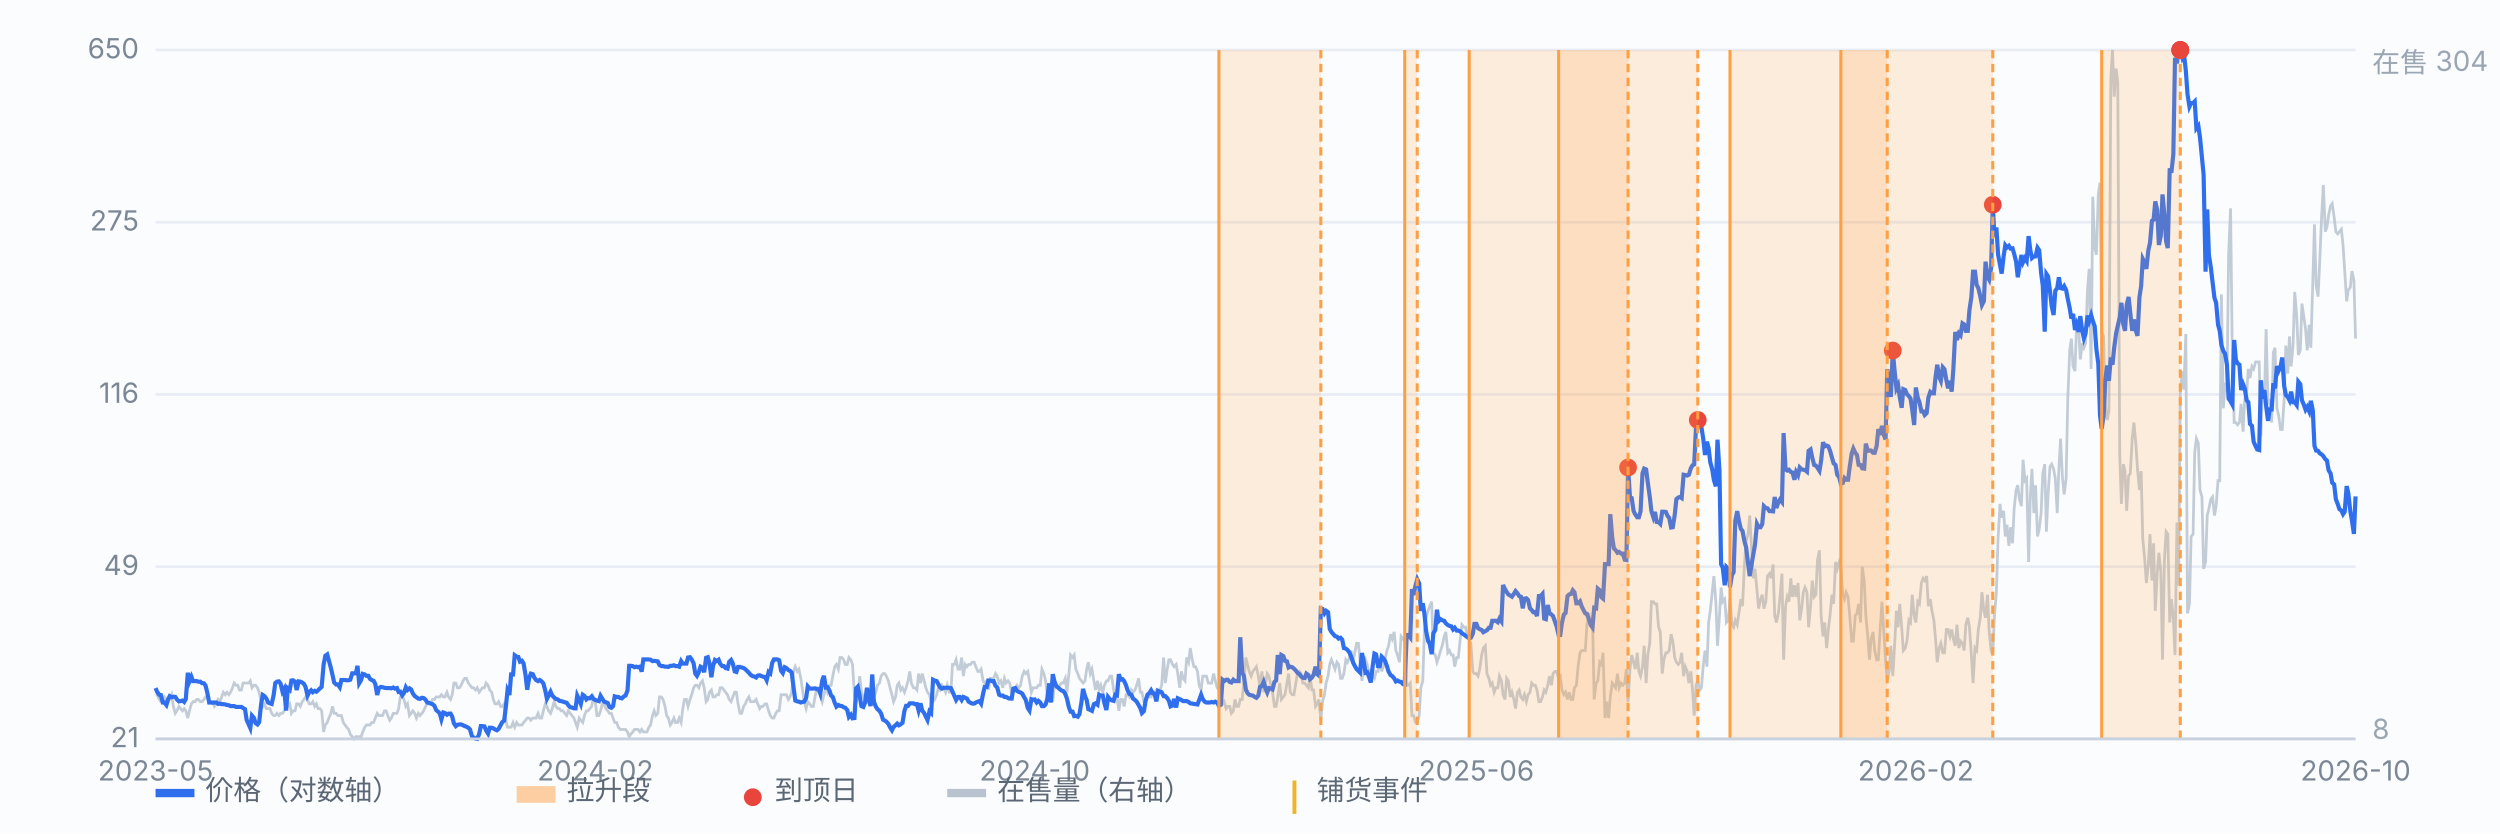
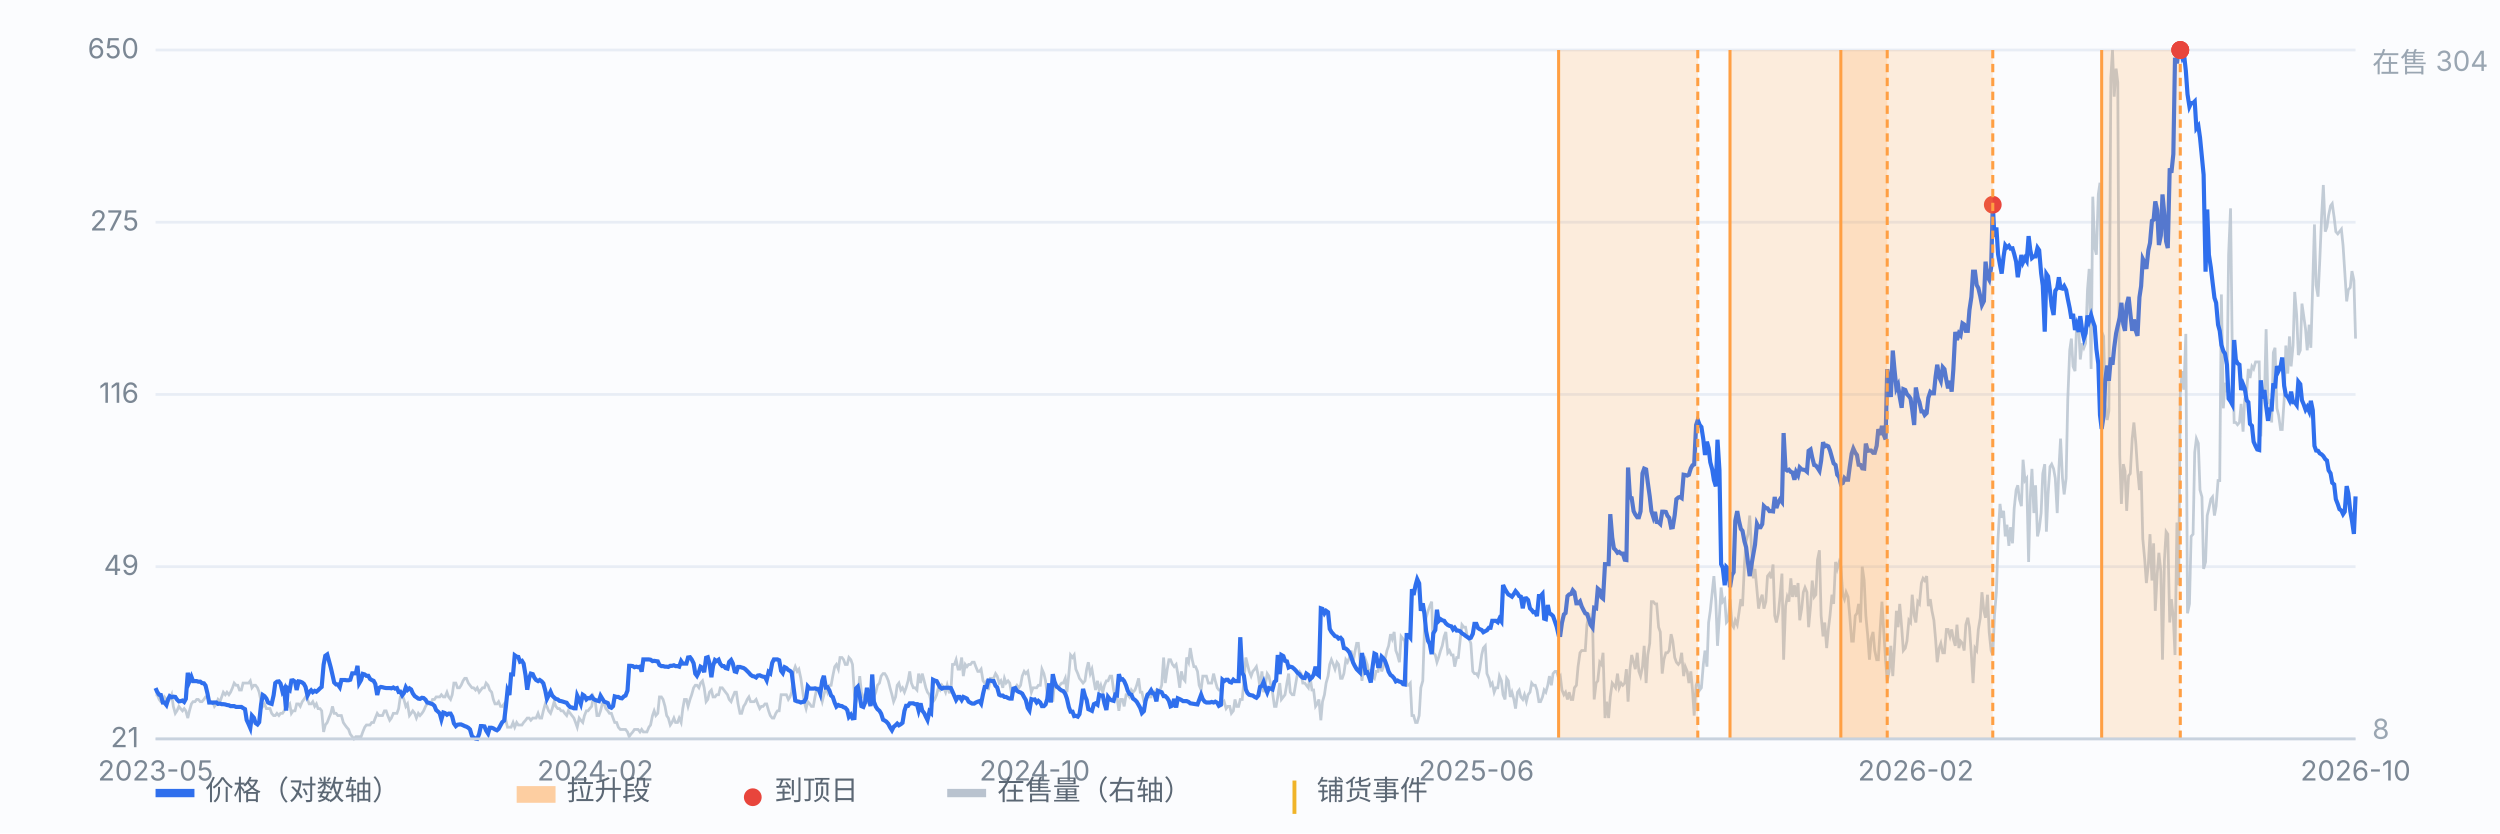
<svg xmlns="http://www.w3.org/2000/svg" viewBox="0 0 900 300" preserveAspectRatio="xMidYMid meet" style="width:100%;max-width:900px;height:auto;display:block" font-family="-apple-system,Segoe UI,Microsoft YaHei,sans-serif" font-size="10">
  <rect x="0" y="0" width="900" height="300" fill="#fbfcfe" />
  <line x1="56" y1="266.0" x2="848" y2="266.0" stroke="#e8edf5" stroke-width="1" />
  <text x="50" y="269.0" text-anchor="end" fill="#7b8794">21</text>
  <line x1="56" y1="204.0" x2="848" y2="204.0" stroke="#e8edf5" stroke-width="1" />
  <text x="50" y="207.0" text-anchor="end" fill="#7b8794">49</text>
  <line x1="56" y1="142.0" x2="848" y2="142.0" stroke="#e8edf5" stroke-width="1" />
  <text x="50" y="145.0" text-anchor="end" fill="#7b8794">116</text>
  <line x1="56" y1="80.0" x2="848" y2="80.0" stroke="#e8edf5" stroke-width="1" />
  <text x="50" y="83.0" text-anchor="end" fill="#7b8794">275</text>
  <line x1="56" y1="18.0" x2="848" y2="18.0" stroke="#e8edf5" stroke-width="1" />
  <text x="50" y="21.0" text-anchor="end" fill="#7b8794">650</text>
  <path d="M56.0 250.1 L56.6 250.1 L57.3 251.8 L57.9 252.6 L58.6 252.6 L59.2 250.9 L59.9 251.8 L60.5 252.6 L61.1 251.8 L61.8 250.1 L62.4 254.3 L63.1 256.8 L63.7 255.9 L64.4 254.3 L65.0 255.1 L65.7 255.9 L66.3 255.1 L66.9 255.9 L67.6 258.5 L68.2 255.9 L68.9 253.4 L69.5 252.6 L70.2 252.6 L70.8 251.8 L71.4 251.8 L72.1 252.6 L72.7 252.6 L73.4 251.8 L74.0 250.9 L74.7 250.9 L75.3 252.6 L75.9 252.6 L76.6 252.6 L77.2 254.3 L77.9 253.4 L78.5 251.8 L79.2 252.6 L79.8 250.9 L80.4 249.2 L81.1 250.1 L81.7 249.2 L82.4 250.1 L83.0 249.2 L83.7 247.6 L84.3 245.9 L85.0 246.7 L85.6 246.7 L86.2 248.4 L86.9 248.4 L87.5 245.9 L88.2 245.9 L88.8 245.9 L89.5 245.9 L90.1 245.1 L90.7 247.6 L91.4 246.7 L92.0 246.7 L92.7 247.6 L93.3 249.2 L94.0 252.6 L94.6 254.3 L95.2 253.4 L95.9 255.1 L96.5 255.1 L97.2 255.1 L97.8 256.8 L98.5 257.6 L99.1 257.6 L99.7 256.8 L100.4 257.6 L101.0 256.8 L101.7 256.8 L102.3 255.9 L103.0 254.3 L103.6 254.3 L104.3 253.4 L104.9 256.8 L105.5 255.9 L106.2 255.9 L106.8 253.4 L107.5 253.4 L108.1 254.3 L108.8 252.6 L109.4 251.8 L110.0 250.9 L110.7 251.8 L111.3 253.4 L112.0 253.4 L112.6 252.6 L113.3 254.3 L113.9 253.4 L114.5 255.1 L115.2 255.1 L115.8 255.9 L116.5 263.5 L117.1 261.0 L117.8 260.1 L118.4 258.5 L119.1 256.8 L119.7 254.3 L120.3 256.8 L121.0 256.8 L121.6 257.6 L122.3 257.6 L122.9 257.6 L123.6 260.1 L124.2 261.0 L124.8 261.8 L125.5 262.6 L126.1 264.3 L126.8 265.2 L127.4 266.0 L128.1 265.2 L128.7 265.2 L129.3 265.2 L130.0 265.2 L130.6 263.5 L131.3 261.8 L131.9 261.0 L132.6 261.0 L133.2 261.0 L133.8 260.1 L134.5 260.1 L135.1 258.5 L135.8 256.8 L136.4 257.6 L137.1 257.6 L137.7 257.6 L138.4 255.9 L139.0 255.9 L139.6 257.6 L140.3 259.3 L140.9 258.5 L141.6 256.8 L142.2 256.8 L142.9 256.8 L143.5 255.1 L144.1 250.9 L144.8 250.1 L145.4 251.8 L146.1 254.3 L146.7 253.4 L147.4 257.6 L148.0 256.8 L148.6 255.9 L149.3 256.8 L149.9 258.5 L150.6 256.8 L151.2 257.6 L151.9 256.8 L152.5 255.9 L153.2 254.3 L153.8 253.4 L154.4 253.4 L155.1 253.4 L155.7 251.8 L156.4 251.8 L157.0 250.9 L157.7 250.9 L158.3 250.9 L158.9 250.1 L159.6 250.9 L160.2 250.9 L160.9 249.2 L161.5 250.9 L162.2 251.8 L162.8 250.1 L163.4 245.9 L164.1 245.9 L164.7 247.6 L165.4 247.6 L166.0 246.7 L166.7 245.1 L167.3 244.2 L167.9 244.2 L168.6 245.9 L169.2 246.7 L169.9 247.6 L170.5 247.6 L171.2 248.4 L171.8 247.6 L172.5 249.2 L173.1 248.4 L173.7 247.6 L174.4 247.6 L175.0 245.9 L175.7 246.7 L176.3 248.4 L177.0 249.2 L177.6 251.8 L178.2 253.4 L178.9 253.4 L179.5 252.6 L180.2 254.3 L180.8 254.3 L181.5 253.4 L182.1 259.3 L182.7 261.8 L183.4 261.8 L184.0 261.8 L184.7 260.1 L185.3 261.8 L186.0 260.1 L186.6 261.0 L187.2 261.0 L187.9 261.0 L188.5 260.1 L189.2 259.3 L189.8 258.5 L190.5 258.5 L191.1 259.3 L191.8 258.5 L192.4 258.5 L193.0 258.5 L193.7 256.8 L194.3 258.5 L195.0 258.5 L195.6 255.9 L196.3 253.4 L196.9 254.3 L197.5 255.9 L198.2 256.8 L198.8 255.1 L199.5 252.6 L200.1 254.3 L200.8 255.1 L201.4 255.1 L202.0 255.9 L202.7 255.9 L203.3 256.8 L204.0 257.6 L204.6 255.9 L205.3 256.8 L205.9 257.6 L206.6 258.5 L207.2 260.1 L207.8 261.8 L208.5 258.5 L209.1 259.3 L209.8 260.1 L210.4 257.6 L211.1 255.9 L211.7 255.9 L212.3 255.1 L213.0 254.3 L213.6 250.9 L214.3 252.6 L214.9 257.6 L215.6 257.6 L216.2 255.9 L216.8 253.4 L217.5 253.4 L218.1 255.1 L218.8 255.9 L219.4 256.8 L220.1 256.8 L220.7 258.5 L221.3 260.1 L222.0 260.1 L222.6 261.8 L223.3 262.6 L223.9 262.6 L224.6 262.6 L225.2 262.6 L225.9 263.5 L226.5 265.2 L227.1 264.3 L227.8 263.5 L228.4 262.6 L229.1 262.6 L229.7 262.6 L230.4 263.5 L231.0 262.6 L231.6 263.5 L232.3 263.5 L232.9 263.5 L233.6 261.8 L234.2 261.0 L234.9 257.6 L235.5 255.9 L236.1 257.6 L236.8 256.8 L237.4 250.9 L238.1 250.9 L238.7 251.8 L239.4 254.3 L240.0 257.6 L240.6 258.5 L241.3 261.0 L241.9 260.1 L242.6 258.5 L243.2 260.1 L243.9 260.1 L244.5 258.5 L245.2 260.1 L245.8 255.1 L246.4 251.8 L247.1 251.8 L247.7 254.3 L248.4 251.8 L249.0 250.1 L249.7 247.6 L250.3 246.7 L250.9 246.7 L251.6 247.6 L252.2 245.9 L252.9 245.1 L253.5 247.6 L254.2 252.6 L254.8 251.8 L255.4 249.2 L256.1 248.4 L256.7 250.9 L257.4 250.9 L258.0 250.1 L258.7 250.1 L259.3 247.6 L260.0 247.6 L260.6 248.4 L261.2 249.2 L261.9 250.1 L262.5 251.8 L263.2 252.6 L263.8 250.9 L264.5 249.2 L265.1 249.2 L265.7 253.4 L266.4 256.8 L267.0 256.8 L267.7 254.3 L268.3 253.4 L269.0 251.8 L269.6 250.9 L270.2 252.6 L270.9 252.6 L271.5 252.6 L272.2 251.8 L272.8 253.4 L273.5 255.1 L274.1 254.3 L274.7 254.3 L275.4 253.4 L276.0 253.4 L276.7 255.9 L277.3 257.6 L278.0 258.5 L278.6 258.5 L279.3 256.8 L279.9 255.9 L280.5 255.9 L281.2 250.1 L281.8 250.1 L282.5 250.1 L283.1 250.1 L283.8 251.8 L284.4 250.9 L285.0 249.2 L285.7 241.7 L286.3 240.0 L287.0 241.7 L287.6 240.9 L288.3 244.2 L288.9 248.4 L289.5 252.6 L290.2 255.1 L290.8 252.6 L291.5 253.4 L292.1 254.3 L292.8 254.3 L293.4 250.9 L294.1 247.6 L294.7 247.6 L295.3 250.1 L296.0 252.6 L296.6 250.1 L297.3 247.6 L297.9 249.2 L298.6 246.7 L299.2 246.7 L299.8 243.4 L300.5 240.0 L301.1 239.2 L301.8 240.9 L302.4 236.7 L303.1 236.7 L303.7 237.5 L304.3 239.2 L305.0 239.2 L305.6 236.7 L306.3 237.5 L306.9 239.2 L307.6 250.1 L308.2 252.6 L308.8 250.9 L309.5 243.4 L310.1 249.2 L310.8 250.9 L311.4 251.8 L312.1 252.6 L312.7 250.9 L313.4 250.9 L314.0 252.6 L314.6 250.9 L315.3 249.2 L315.9 246.7 L316.6 245.9 L317.2 243.4 L317.9 242.5 L318.5 242.5 L319.1 243.4 L319.8 245.1 L320.4 247.6 L321.1 250.1 L321.7 252.6 L322.4 250.9 L323.0 246.7 L323.6 245.9 L324.3 248.4 L324.9 247.6 L325.6 249.2 L326.2 247.6 L326.9 245.1 L327.5 241.7 L328.1 245.9 L328.8 247.6 L329.4 247.6 L330.1 248.4 L330.7 242.5 L331.4 245.9 L332.0 242.5 L332.7 245.1 L333.3 247.6 L333.9 249.2 L334.6 250.1 L335.2 252.6 L335.9 252.6 L336.5 251.8 L337.2 250.1 L337.8 247.6 L338.4 248.4 L339.1 246.7 L339.7 247.6 L340.4 249.2 L341.0 246.7 L341.7 249.2 L342.3 249.2 L342.9 239.2 L343.6 239.2 L344.2 237.5 L344.9 240.9 L345.5 240.9 L346.2 236.7 L346.8 243.4 L347.5 239.2 L348.1 240.0 L348.7 239.2 L349.4 239.2 L350.0 238.4 L350.7 238.4 L351.3 240.0 L352.0 241.7 L352.6 241.7 L353.2 240.9 L353.9 245.1 L354.5 245.9 L355.2 245.1 L355.8 248.4 L356.5 244.2 L357.1 244.2 L357.7 244.2 L358.4 242.5 L359.0 243.4 L359.7 245.9 L360.3 245.1 L361.0 247.6 L361.6 244.2 L362.2 245.9 L362.9 245.1 L363.5 245.9 L364.2 250.1 L364.8 249.2 L365.5 247.6 L366.1 246.7 L366.8 247.6 L367.4 246.7 L368.0 243.4 L368.7 241.7 L369.3 242.5 L370.0 241.7 L370.6 245.1 L371.3 249.2 L371.9 247.6 L372.5 247.6 L373.2 247.6 L373.8 246.7 L374.5 246.7 L375.1 240.9 L375.8 242.5 L376.4 245.1 L377.0 250.1 L377.7 250.1 L378.3 250.1 L379.0 252.6 L379.6 245.9 L380.3 247.6 L380.9 247.6 L381.5 246.7 L382.2 245.9 L382.8 245.9 L383.5 244.2 L384.1 249.2 L384.8 242.5 L385.4 235.8 L386.1 236.7 L386.7 235.8 L387.3 240.9 L388.0 242.5 L388.6 244.2 L389.3 245.1 L389.9 245.9 L390.6 245.1 L391.2 240.9 L391.8 238.4 L392.5 242.5 L393.1 240.9 L393.8 245.1 L394.4 248.4 L395.1 245.1 L395.7 248.4 L396.3 246.7 L397.0 249.2 L397.6 246.7 L398.3 245.1 L398.9 245.1 L399.6 243.4 L400.2 243.4 L400.9 248.4 L401.5 250.9 L402.1 250.9 L402.8 255.9 L403.4 251.8 L404.1 251.8 L404.7 254.3 L405.4 250.1 L406.0 250.1 L406.6 250.9 L407.3 248.4 L407.9 249.2 L408.6 248.4 L409.2 246.7 L409.9 244.2 L410.5 249.2 L411.1 249.2 L411.8 252.6 L412.4 252.6 L413.1 250.1 L413.7 250.9 L414.4 250.9 L415.0 249.2 L415.6 249.2 L416.3 248.4 L416.9 250.1 L417.6 248.4 L418.2 246.7 L418.9 236.7 L419.5 245.9 L420.2 240.9 L420.8 237.5 L421.4 237.5 L422.1 239.2 L422.7 240.0 L423.4 239.2 L424.0 242.5 L424.7 247.6 L425.3 241.7 L425.9 244.2 L426.6 245.1 L427.2 236.7 L427.9 238.4 L428.5 233.3 L429.2 237.5 L429.8 240.0 L430.4 240.0 L431.1 241.7 L431.7 246.7 L432.4 248.4 L433.0 243.4 L433.7 243.4 L434.3 243.4 L435.0 245.9 L435.6 245.9 L436.2 245.9 L436.9 242.5 L437.5 245.1 L438.2 247.6 L438.8 248.4 L439.5 248.4 L440.1 253.4 L440.7 252.6 L441.4 255.1 L442.0 254.3 L442.7 254.3 L443.3 256.8 L444.0 255.9 L444.6 251.8 L445.2 254.3 L445.9 254.3 L446.5 251.8 L447.2 251.8 L447.8 245.1 L448.5 236.7 L449.1 239.2 L449.7 241.7 L450.4 243.4 L451.0 241.7 L451.7 240.9 L452.3 240.0 L453.0 243.4 L453.6 247.6 L454.3 241.7 L454.9 249.2 L455.5 246.7 L456.2 242.5 L456.8 243.4 L457.5 246.7 L458.1 249.2 L458.8 254.3 L459.4 254.3 L460.0 250.9 L460.7 245.9 L461.3 251.8 L462.0 250.9 L462.6 250.1 L463.3 245.9 L463.9 242.5 L464.5 249.2 L465.2 250.1 L465.8 250.1 L466.5 245.9 L467.1 242.5 L467.8 241.7 L468.4 242.5 L469.0 245.9 L469.7 245.9 L470.3 246.7 L471.0 247.6 L471.6 243.4 L472.3 248.4 L472.9 248.4 L473.6 254.3 L474.2 253.4 L474.8 251.8 L475.5 259.3 L476.1 252.6 L476.8 250.1 L477.4 245.9 L478.1 243.4 L478.7 239.2 L479.3 237.5 L480.0 239.2 L480.6 240.9 L481.3 238.4 L481.9 239.2 L482.6 244.2 L483.2 244.2 L483.8 242.5 L484.5 237.5 L485.1 238.4 L485.8 236.7 L486.4 234.2 L487.1 238.4 L487.7 235.0 L488.4 231.6 L489.0 231.6 L489.6 237.5 L490.3 245.1 L490.9 240.0 L491.6 237.5 L492.2 239.2 L492.9 243.4 L493.5 240.9 L494.1 243.4 L494.8 244.2 L495.4 241.7 L496.1 241.7 L496.7 237.5 L497.4 241.7 L498.0 240.0 L498.6 237.5 L499.3 234.2 L499.9 232.5 L500.6 228.3 L501.2 230.0 L501.9 227.5 L502.5 234.2 L503.1 235.8 L503.8 238.4 L504.4 229.1 L505.1 230.0 L505.7 230.8 L506.4 246.7 L507.0 246.7 L507.7 245.9 L508.3 257.6 L508.9 257.6 L509.6 260.1 L510.2 260.1 L510.9 257.6 L511.5 247.6 L512.2 245.1 L512.8 226.6 L513.4 222.4 L514.1 219.9 L514.7 218.2 L515.4 216.6 L516.0 235.0 L516.7 235.8 L517.3 238.4 L517.9 236.7 L518.6 234.2 L519.2 232.5 L519.9 229.1 L520.5 227.5 L521.2 235.0 L521.8 234.2 L522.5 235.8 L523.1 235.8 L523.7 240.0 L524.4 236.7 L525.0 236.7 L525.7 230.0 L526.3 224.9 L527.0 225.8 L527.6 225.8 L528.2 229.1 L528.9 230.0 L529.5 231.6 L530.2 241.7 L530.8 242.5 L531.5 242.5 L532.1 243.4 L532.7 240.9 L533.4 235.8 L534.0 233.3 L534.7 232.5 L535.3 242.5 L536.0 244.2 L536.6 246.7 L537.2 245.9 L537.9 249.2 L538.5 247.6 L539.2 247.6 L539.8 243.4 L540.5 245.1 L541.1 250.1 L541.8 251.8 L542.4 244.2 L543.0 245.1 L543.7 250.9 L544.3 249.2 L545.0 251.8 L545.6 255.1 L546.3 249.2 L546.9 248.4 L547.5 250.9 L548.2 251.8 L548.8 250.1 L549.5 252.6 L550.1 250.1 L550.8 249.2 L551.4 245.9 L552.0 246.7 L552.7 246.7 L553.3 248.4 L554.0 252.6 L554.6 252.6 L555.3 250.9 L555.9 248.4 L556.5 249.2 L557.2 246.7 L557.8 243.4 L558.5 246.7 L559.1 242.5 L559.8 241.7 L560.4 241.7 L561.1 244.2 L561.7 243.4 L562.3 248.4 L563.0 250.1 L563.6 249.2 L564.3 251.8 L564.9 249.2 L565.6 251.8 L566.2 251.8 L566.8 247.6 L567.5 246.7 L568.1 240.0 L568.8 235.0 L569.4 234.2 L570.1 234.2 L570.7 234.2 L571.3 224.9 L572.0 220.8 L572.6 224.9 L573.3 222.4 L573.9 251.8 L574.6 245.9 L575.2 245.1 L575.9 238.4 L576.5 239.2 L577.1 235.0 L577.8 258.5 L578.4 252.6 L579.1 258.5 L579.7 250.9 L580.4 245.9 L581.0 246.7 L581.6 247.6 L582.3 242.5 L582.9 247.6 L583.6 245.9 L584.2 246.7 L584.9 245.9 L585.5 240.9 L586.1 252.6 L586.8 240.9 L587.4 235.8 L588.1 238.4 L588.7 240.9 L589.4 235.0 L590.0 241.7 L590.6 243.4 L591.3 240.0 L591.9 232.5 L592.6 245.9 L593.2 235.8 L593.9 231.6 L594.5 216.6 L595.2 216.6 L595.8 217.4 L596.4 217.4 L597.1 225.8 L597.7 227.5 L598.4 242.5 L599.0 237.5 L599.7 235.0 L600.3 235.0 L600.9 234.2 L601.6 228.3 L602.2 230.8 L602.9 236.7 L603.5 238.4 L604.2 239.2 L604.8 238.4 L605.4 235.0 L606.1 243.4 L606.7 240.0 L607.4 241.7 L608.0 245.9 L608.7 241.7 L609.3 248.4 L609.9 257.6 L610.6 246.7 L611.2 245.1 L611.9 248.4 L612.5 247.6 L613.2 239.2 L613.8 234.2 L614.5 240.0 L615.1 224.1 L615.7 219.9 L616.4 213.2 L617.0 207.4 L617.7 216.6 L618.3 232.5 L619.0 221.6 L619.6 211.5 L620.2 216.6 L620.9 215.7 L621.5 224.1 L622.2 223.3 L622.8 215.7 L623.5 224.9 L624.1 225.8 L624.7 223.3 L625.4 224.9 L626.0 220.8 L626.7 215.7 L627.3 218.2 L628.0 203.2 L628.6 194.8 L629.3 192.3 L629.9 185.6 L630.5 196.5 L631.2 208.2 L631.8 204.8 L632.5 212.4 L633.1 219.1 L633.8 215.7 L634.4 214.1 L635.0 219.1 L635.7 216.6 L636.3 207.4 L637.0 206.5 L637.6 208.2 L638.3 203.2 L638.9 221.6 L639.5 224.1 L640.2 220.8 L640.8 214.9 L641.5 206.5 L642.1 237.5 L642.8 218.2 L643.4 214.9 L644.0 216.6 L644.7 208.2 L645.3 214.9 L646.0 210.7 L646.6 214.9 L647.3 209.9 L647.9 223.3 L648.6 219.1 L649.2 213.2 L649.8 211.5 L650.5 213.2 L651.1 225.8 L651.8 218.2 L652.4 209.0 L653.1 214.9 L653.7 214.1 L654.3 201.5 L655.0 198.1 L655.6 221.6 L656.3 229.1 L656.9 224.1 L657.6 233.3 L658.2 226.6 L658.8 221.6 L659.5 214.1 L660.1 217.4 L660.8 202.3 L661.4 204.8 L662.1 202.3 L662.7 204.0 L663.4 214.1 L664.0 215.7 L664.6 213.2 L665.3 214.9 L665.9 221.6 L666.6 230.8 L667.2 230.8 L667.9 221.6 L668.5 220.8 L669.1 217.4 L669.8 224.1 L670.4 204.0 L671.1 209.0 L671.7 221.6 L672.4 229.1 L673.0 237.5 L673.6 230.0 L674.3 227.5 L674.9 234.2 L675.6 237.5 L676.2 237.5 L676.9 225.8 L677.5 216.6 L678.1 226.6 L678.8 237.5 L679.4 245.1 L680.1 241.7 L680.7 232.5 L681.4 243.4 L682.0 233.3 L682.7 219.9 L683.3 225.8 L683.9 217.4 L684.6 225.8 L685.2 234.2 L685.9 233.3 L686.5 230.8 L687.2 223.3 L687.8 224.1 L688.4 214.1 L689.1 221.6 L689.7 224.1 L690.4 216.6 L691.0 217.4 L691.7 209.9 L692.3 208.2 L692.9 209.0 L693.6 207.4 L694.2 218.2 L694.9 215.7 L695.5 219.9 L696.2 223.3 L696.8 230.0 L697.4 238.4 L698.1 233.3 L698.7 231.6 L699.4 235.0 L700.0 235.0 L700.7 226.6 L701.3 226.6 L702.0 229.1 L702.6 226.6 L703.2 230.0 L703.9 232.5 L704.5 224.9 L705.2 233.3 L705.8 230.8 L706.5 231.6 L707.1 234.2 L707.7 224.9 L708.4 222.4 L709.0 225.8 L709.7 235.8 L710.3 245.9 L711.0 233.3 L711.6 234.2 L712.2 226.6 L712.9 222.4 L713.5 213.2 L714.2 219.9 L714.8 222.4 L715.5 214.1 L716.1 227.5 L716.8 234.2 L717.4 235.8 L718.0 221.6 L718.7 213.2 L719.3 193.9 L720.0 181.4 L720.6 186.4 L721.3 183.9 L721.9 193.1 L722.5 188.9 L723.2 196.5 L723.8 189.8 L724.5 195.6 L725.1 183.1 L725.8 176.4 L726.4 174.7 L727.0 179.7 L727.7 182.2 L728.3 165.5 L729.0 173.0 L729.6 172.2 L730.3 202.3 L730.9 178.9 L731.5 168.8 L732.2 184.7 L732.8 174.7 L733.5 193.1 L734.1 190.6 L734.8 184.7 L735.4 170.5 L736.1 167.1 L736.7 191.4 L737.3 178.0 L738.0 168.0 L738.6 167.1 L739.3 168.8 L739.9 172.2 L740.6 184.7 L741.2 168.8 L741.8 157.9 L742.5 172.2 L743.1 178.0 L743.8 172.2 L744.4 143.7 L745.1 126.1 L745.7 121.9 L746.3 131.9 L747.0 133.6 L747.6 116.0 L748.3 117.7 L748.9 129.4 L749.6 123.6 L750.2 125.2 L750.8 123.6 L751.5 104.3 L752.1 96.8 L752.8 132.8 L753.4 70.8 L754.1 89.2 L754.7 91.7 L755.4 69.9 L756.0 65.8 L756.6 119.4 L757.3 121.1 L757.9 145.4 L758.6 151.2 L759.2 147.9 L759.9 28.1 L760.5 18.0 L761.1 34.8 L761.8 24.7 L762.4 29.7 L763.1 163.8 L763.7 181.4 L764.4 167.1 L765.0 169.6 L765.6 183.9 L766.3 171.3 L766.9 170.5 L767.6 157.9 L768.2 152.1 L768.9 159.6 L769.5 168.8 L770.2 176.4 L770.8 169.6 L771.4 193.9 L772.1 201.5 L772.7 209.9 L773.4 203.2 L774.0 192.3 L774.7 209.0 L775.3 195.6 L775.9 219.9 L776.6 206.5 L777.2 199.0 L777.9 205.7 L778.5 237.5 L779.2 201.5 L779.8 191.4 L780.4 192.3 L781.1 224.1 L781.7 215.7 L782.4 222.4 L783.0 235.8 L783.7 188.1 L784.3 210.7 L784.9 142.0 L785.6 133.6 L786.2 140.3 L786.9 120.2 L787.5 220.8 L788.2 217.4 L788.8 193.1 L789.5 192.3 L790.1 162.9 L790.7 157.9 L791.4 159.6 L792.0 176.4 L792.7 178.9 L793.3 204.8 L794.0 202.3 L794.6 185.6 L795.2 183.1 L795.9 179.7 L796.5 178.9 L797.2 185.6 L797.8 182.2 L798.5 173.0 L799.1 173.0 L799.7 106.0 L800.4 147.0 L801.0 137.8 L801.7 141.2 L802.3 91.7 L803.0 75.0 L803.6 125.2 L804.3 152.1 L804.9 152.1 L805.5 152.9 L806.2 152.1 L806.8 145.4 L807.5 155.4 L808.1 143.7 L808.8 141.2 L809.4 132.8 L810.0 136.1 L810.7 131.9 L811.3 132.8 L812.0 130.3 L812.6 130.3 L813.3 130.3 L813.9 157.1 L814.5 139.5 L815.2 143.7 L815.8 118.5 L816.5 145.4 L817.1 143.7 L817.8 152.1 L818.4 126.9 L819.0 125.2 L819.7 147.0 L820.3 149.5 L821.0 154.6 L821.6 154.6 L822.3 143.7 L822.9 124.4 L823.6 134.5 L824.2 121.1 L824.8 131.9 L825.5 124.4 L826.1 105.1 L826.8 113.5 L827.4 127.8 L828.1 126.1 L828.7 109.3 L829.3 113.5 L830.0 118.5 L830.6 126.1 L831.3 116.9 L831.9 125.2 L832.6 101.8 L833.2 80.8 L833.8 102.6 L834.5 106.8 L835.1 94.2 L835.8 77.5 L836.4 66.6 L837.1 83.4 L837.7 81.7 L838.3 77.5 L839.0 74.1 L839.6 73.3 L840.3 78.3 L840.9 83.4 L841.6 84.2 L842.2 83.4 L842.9 82.5 L843.5 88.4 L844.1 97.6 L844.8 108.5 L845.4 104.3 L846.1 103.5 L846.7 97.6 L847.4 100.9 L848.0 121.9" fill="none" stroke="#b9c3cf" stroke-width="1" opacity="0.85" />
  <text x="854" y="26" fill="#9aa6b2">在售 304</text>
  <text x="854" y="266" fill="#9aa6b2">8</text>
  <path d="M56.0 247.7 L56.6 249.1 L57.3 250.1 L57.9 250.2 L58.6 252.9 L59.2 252.9 L59.9 253.8 L60.5 251.8 L61.1 250.6 L61.8 251.0 L62.4 250.8 L63.1 250.9 L63.7 251.8 L64.4 252.5 L65.0 252.4 L65.7 252.2 L66.3 252.7 L66.9 251.6 L67.6 242.2 L68.2 245.3 L68.9 243.6 L69.5 245.2 L70.2 245.2 L70.8 245.2 L71.4 245.4 L72.1 245.4 L72.7 245.9 L73.4 246.0 L74.0 246.8 L74.7 249.7 L75.3 252.9 L75.9 252.9 L76.6 253.0 L77.2 252.9 L77.9 252.9 L78.5 253.4 L79.2 253.3 L79.8 253.5 L80.4 253.5 L81.1 253.6 L81.7 253.8 L82.4 253.9 L83.0 254.2 L83.7 254.2 L84.3 254.2 L85.0 254.5 L85.6 254.5 L86.2 254.5 L86.9 254.5 L87.5 254.9 L88.2 255.3 L88.8 259.2 L89.5 260.7 L90.1 262.1 L90.7 257.6 L91.4 258.4 L92.0 260.3 L92.7 260.8 L93.3 260.0 L94.0 253.5 L94.6 250.2 L95.2 250.6 L95.9 251.5 L96.5 252.9 L97.2 253.2 L97.8 253.4 L98.5 250.3 L99.1 245.9 L99.7 245.4 L100.4 245.3 L101.0 246.1 L101.7 249.0 L102.3 248.0 L103.0 255.8 L103.6 247.8 L104.3 248.4 L104.9 245.0 L105.5 244.9 L106.2 245.4 L106.8 248.4 L107.5 245.3 L108.1 245.4 L108.8 245.7 L109.4 246.2 L110.0 247.3 L110.7 250.4 L111.3 249.2 L112.0 248.5 L112.6 249.2 L113.3 248.7 L113.9 249.0 L114.5 248.5 L115.2 247.8 L115.8 247.3 L116.5 239.3 L117.1 236.1 L117.8 235.6 L118.4 237.8 L119.1 240.4 L119.7 243.0 L120.3 245.7 L121.0 246.4 L121.6 246.4 L122.3 247.4 L122.9 244.8 L123.6 244.8 L124.2 244.8 L124.8 244.9 L125.5 244.9 L126.1 244.7 L126.8 242.4 L127.4 242.4 L128.1 242.4 L128.7 239.7 L129.3 246.0 L130.0 244.8 L130.6 242.6 L131.3 242.8 L131.9 243.3 L132.6 243.3 L133.2 244.4 L133.8 244.8 L134.5 245.1 L135.1 246.2 L135.8 250.2 L136.4 247.7 L137.1 247.3 L137.7 247.4 L138.4 247.6 L139.0 247.7 L139.6 247.7 L140.3 247.7 L140.9 247.8 L141.6 247.5 L142.2 247.9 L142.9 247.7 L143.5 249.1 L144.1 249.0 L144.8 250.3 L145.4 249.5 L146.1 247.4 L146.7 248.4 L147.4 247.8 L148.0 248.2 L148.6 249.6 L149.3 250.6 L149.9 251.0 L150.6 251.5 L151.2 251.6 L151.9 251.2 L152.5 251.3 L153.2 251.9 L153.8 252.9 L154.4 253.0 L155.1 253.3 L155.7 253.5 L156.4 254.1 L157.0 255.6 L157.7 256.2 L158.3 256.8 L158.9 259.0 L159.6 256.5 L160.2 256.7 L160.9 257.3 L161.5 256.9 L162.2 256.9 L162.8 258.0 L163.4 260.4 L164.1 261.4 L164.7 260.9 L165.4 260.8 L166.0 260.8 L166.7 261.1 L167.3 261.4 L167.9 261.6 L168.6 262.0 L169.2 262.6 L169.9 265.0 L170.5 265.5 L171.2 265.9 L171.8 266.0 L172.5 264.2 L173.1 261.4 L173.7 261.4 L174.4 261.5 L175.0 263.0 L175.7 264.1 L176.3 262.0 L177.0 262.0 L177.6 262.2 L178.2 262.6 L178.9 262.9 L179.5 262.4 L180.2 261.1 L180.8 260.0 L181.5 259.4 L182.1 254.5 L182.7 248.6 L183.4 250.2 L184.0 242.8 L184.7 242.8 L185.3 235.9 L186.0 236.4 L186.6 236.5 L187.2 238.2 L187.9 237.9 L188.5 238.9 L189.2 243.1 L189.8 248.3 L190.5 244.1 L191.1 242.5 L191.8 242.7 L192.4 244.0 L193.0 244.8 L193.7 245.2 L194.3 244.8 L195.0 245.3 L195.6 246.0 L196.3 248.6 L196.9 251.6 L197.5 250.4 L198.2 249.0 L198.8 250.4 L199.5 251.1 L200.1 251.6 L200.8 251.8 L201.4 252.3 L202.0 252.4 L202.7 252.6 L203.3 252.8 L204.0 253.0 L204.6 253.9 L205.3 254.6 L205.9 254.7 L206.6 255.0 L207.2 255.0 L207.8 250.4 L208.5 251.9 L209.1 253.4 L209.8 250.1 L210.4 250.5 L211.1 251.8 L211.7 251.3 L212.3 251.4 L213.0 250.7 L213.6 251.6 L214.3 252.0 L214.9 252.2 L215.6 252.4 L216.2 250.5 L216.8 251.5 L217.5 252.6 L218.1 252.8 L218.8 253.1 L219.4 254.5 L220.1 254.8 L220.7 254.2 L221.3 250.7 L222.0 250.9 L222.6 250.9 L223.3 251.3 L223.9 251.4 L224.6 250.7 L225.2 250.4 L225.9 248.6 L226.5 239.7 L227.1 239.7 L227.8 239.8 L228.4 240.2 L229.1 240.0 L229.7 240.2 L230.4 240.0 L231.0 241.8 L231.6 237.4 L232.3 237.4 L232.9 237.4 L233.6 237.4 L234.2 237.5 L234.9 238.0 L235.5 237.9 L236.1 238.0 L236.8 238.1 L237.4 239.4 L238.1 239.8 L238.7 239.8 L239.4 240.0 L240.0 240.0 L240.6 240.1 L241.3 239.7 L241.9 239.7 L242.6 239.5 L243.2 239.8 L243.9 239.8 L244.5 240.0 L245.2 238.0 L245.8 238.9 L246.4 238.9 L247.1 238.9 L247.7 236.7 L248.4 236.6 L249.0 237.4 L249.7 238.8 L250.3 242.5 L250.9 243.3 L251.6 241.9 L252.2 240.0 L252.9 240.4 L253.5 242.0 L254.2 236.8 L254.8 236.6 L255.4 238.8 L256.1 243.8 L256.7 239.7 L257.4 237.6 L258.0 238.0 L258.7 237.5 L259.3 239.0 L260.0 239.8 L260.6 239.8 L261.2 240.5 L261.9 240.7 L262.5 238.3 L263.2 237.6 L263.8 238.8 L264.5 241.7 L265.1 241.9 L265.7 240.1 L266.4 240.1 L267.0 240.3 L267.7 240.5 L268.3 240.9 L269.0 241.6 L269.6 242.2 L270.2 242.9 L270.9 243.4 L271.5 243.5 L272.2 243.9 L272.8 243.2 L273.5 243.1 L274.1 243.4 L274.7 243.6 L275.4 243.7 L276.0 244.9 L276.7 241.9 L277.3 242.4 L278.0 238.6 L278.6 237.4 L279.3 237.4 L279.9 237.4 L280.5 237.7 L281.2 241.5 L281.8 242.3 L282.5 240.2 L283.1 240.5 L283.8 241.2 L284.4 241.5 L285.0 242.1 L285.7 247.6 L286.3 252.2 L287.0 252.5 L287.6 252.6 L288.3 252.9 L288.9 252.7 L289.5 252.6 L290.2 251.3 L290.8 247.1 L291.5 247.9 L292.1 247.9 L292.8 247.9 L293.4 247.8 L294.1 248.1 L294.7 248.1 L295.3 249.7 L296.0 245.0 L296.6 243.3 L297.3 247.5 L297.9 247.4 L298.6 248.6 L299.2 250.4 L299.8 250.9 L300.5 253.0 L301.1 254.4 L301.8 253.8 L302.4 254.1 L303.1 254.2 L303.7 254.6 L304.3 254.8 L305.0 255.6 L305.6 258.1 L306.3 257.3 L306.9 258.6 L307.6 258.5 L308.2 247.8 L308.8 247.2 L309.5 250.6 L310.1 254.2 L310.8 254.5 L311.4 253.0 L312.1 247.6 L312.7 251.4 L313.4 254.2 L314.0 242.8 L314.6 252.6 L315.3 254.4 L315.9 255.3 L316.6 255.9 L317.2 256.9 L317.9 259.1 L318.5 259.4 L319.1 259.8 L319.8 260.6 L320.4 261.8 L321.1 262.9 L321.7 261.7 L322.4 261.1 L323.0 260.5 L323.6 261.1 L324.3 260.7 L324.9 260.2 L325.6 255.9 L326.2 254.1 L326.9 254.1 L327.5 253.2 L328.1 253.2 L328.8 253.2 L329.4 253.5 L330.1 253.5 L330.7 255.8 L331.4 253.2 L332.0 255.8 L332.7 256.7 L333.3 258.0 L333.9 259.2 L334.6 256.1 L335.2 256.7 L335.9 244.7 L336.5 245.0 L337.2 245.2 L337.8 246.3 L338.4 247.4 L339.1 247.9 L339.7 247.6 L340.4 247.6 L341.0 247.6 L341.7 247.6 L342.3 247.7 L342.9 249.0 L343.6 250.6 L344.2 252.0 L344.9 250.9 L345.5 250.9 L346.2 252.0 L346.8 250.9 L347.5 251.2 L348.1 251.5 L348.7 252.6 L349.4 253.0 L350.0 253.3 L350.7 253.3 L351.3 252.9 L352.0 252.6 L352.6 252.4 L353.2 253.3 L353.9 249.8 L354.5 247.3 L355.2 247.3 L355.8 245.0 L356.5 245.0 L357.1 245.2 L357.7 245.2 L358.4 246.9 L359.0 247.5 L359.7 250.1 L360.3 250.4 L361.0 250.4 L361.6 250.9 L362.2 250.9 L362.9 251.3 L363.5 251.5 L364.2 251.5 L364.8 247.9 L365.5 247.7 L366.1 248.7 L366.8 249.1 L367.4 249.3 L368.0 249.7 L368.7 251.0 L369.3 252.0 L370.0 254.9 L370.6 255.8 L371.3 251.7 L371.9 251.9 L372.5 251.8 L373.2 252.9 L373.8 252.3 L374.5 252.9 L375.1 254.2 L375.8 254.2 L376.4 253.6 L377.0 251.7 L377.7 246.0 L378.3 252.9 L379.0 242.7 L379.6 245.3 L380.3 247.1 L380.9 247.5 L381.5 248.1 L382.2 248.6 L382.8 248.8 L383.5 249.8 L384.1 251.5 L384.8 254.6 L385.4 256.2 L386.1 256.2 L386.7 257.8 L387.3 257.7 L388.0 258.0 L388.6 257.1 L389.3 252.9 L389.9 248.0 L390.6 250.6 L391.2 252.0 L391.8 255.3 L392.5 255.6 L393.1 255.9 L393.8 253.5 L394.4 253.2 L395.1 253.7 L395.7 250.1 L396.3 250.4 L397.0 250.4 L397.6 253.2 L398.3 255.6 L398.9 250.9 L399.6 251.8 L400.2 252.1 L400.9 252.3 L401.5 250.1 L402.1 250.3 L402.8 242.7 L403.4 244.7 L404.1 244.5 L404.7 245.2 L405.4 246.8 L406.0 248.7 L406.6 249.8 L407.3 250.1 L407.9 251.5 L408.6 252.0 L409.2 252.6 L409.9 253.8 L410.5 254.9 L411.1 256.7 L411.8 256.0 L412.4 252.3 L413.1 250.1 L413.7 249.6 L414.4 248.5 L415.0 249.6 L415.6 249.7 L416.3 252.5 L416.9 248.7 L417.6 249.0 L418.2 249.2 L418.9 250.6 L419.5 250.6 L420.2 251.3 L420.8 252.3 L421.4 254.3 L422.1 254.0 L422.7 251.6 L423.4 254.7 L424.0 251.4 L424.7 251.7 L425.3 252.0 L425.9 252.4 L426.6 252.4 L427.2 252.4 L427.9 252.7 L428.5 253.2 L429.2 253.3 L429.8 253.4 L430.4 253.5 L431.1 253.6 L431.7 252.0 L432.4 250.1 L433.0 251.7 L433.7 252.6 L434.3 252.9 L435.0 252.9 L435.6 252.9 L436.2 252.7 L436.9 252.9 L437.5 252.6 L438.2 253.0 L438.8 254.1 L439.5 253.7 L440.1 244.7 L440.7 245.2 L441.4 244.7 L442.0 244.7 L442.7 245.5 L443.3 245.7 L444.0 244.7 L444.6 245.2 L445.2 245.2 L445.9 245.2 L446.5 229.4 L447.2 242.2 L447.8 243.3 L448.5 248.2 L449.1 249.5 L449.7 250.1 L450.4 250.3 L451.0 250.4 L451.7 250.9 L452.3 251.2 L453.0 250.4 L453.6 247.3 L454.3 246.9 L454.9 245.5 L455.5 247.6 L456.2 249.3 L456.8 247.7 L457.5 247.9 L458.1 248.2 L458.8 245.5 L459.4 245.0 L460.0 235.8 L460.7 242.7 L461.3 235.8 L462.0 236.2 L462.6 237.9 L463.3 238.1 L463.9 240.3 L464.5 240.0 L465.2 240.2 L465.8 240.7 L466.5 241.4 L467.1 242.2 L467.8 242.7 L468.4 243.5 L469.0 244.0 L469.7 244.1 L470.3 242.5 L471.0 243.0 L471.6 244.5 L472.3 243.9 L472.9 242.9 L473.6 240.0 L474.2 242.7 L474.8 243.2 L475.5 219.0 L476.1 219.2 L476.8 220.8 L477.4 219.9 L478.1 220.4 L478.7 226.4 L479.3 227.5 L480.0 228.3 L480.6 229.0 L481.3 229.2 L481.9 229.9 L482.6 229.6 L483.2 230.3 L483.8 233.3 L484.5 233.5 L485.1 234.0 L485.8 234.9 L486.4 236.4 L487.1 238.5 L487.7 239.7 L488.4 240.9 L489.0 241.5 L489.6 242.1 L490.3 235.1 L490.9 237.9 L491.6 242.2 L492.2 242.0 L492.9 243.8 L493.5 245.7 L494.1 240.3 L494.8 235.3 L495.4 235.6 L496.1 239.8 L496.7 239.8 L497.4 236.4 L498.0 237.0 L498.6 237.9 L499.3 239.8 L499.9 241.8 L500.6 243.0 L501.2 243.4 L501.9 244.2 L502.5 245.3 L503.1 245.0 L503.8 245.4 L504.4 245.5 L505.1 246.3 L505.7 246.4 L506.4 228.6 L507.0 228.6 L507.7 229.5 L508.3 212.1 L508.9 214.2 L509.6 210.7 L510.2 208.5 L510.9 210.0 L511.5 219.9 L512.2 217.2 L512.8 221.0 L513.4 227.2 L514.1 230.7 L514.7 231.8 L515.4 235.5 L516.0 228.0 L516.7 226.8 L517.3 219.5 L517.9 223.6 L518.6 222.9 L519.2 223.3 L519.9 223.5 L520.5 224.4 L521.2 225.0 L521.8 225.3 L522.5 225.5 L523.1 226.6 L523.7 226.0 L524.4 227.0 L525.0 227.0 L525.7 227.3 L526.3 228.0 L527.0 228.4 L527.6 228.9 L528.2 229.3 L528.9 229.8 L529.5 229.6 L530.2 228.2 L530.8 224.6 L531.5 224.6 L532.1 226.1 L532.7 226.5 L533.4 226.8 L534.0 227.6 L534.7 227.2 L535.3 226.9 L536.0 226.0 L536.6 226.0 L537.2 223.5 L537.9 223.5 L538.5 223.5 L539.2 224.0 L539.8 222.7 L540.5 223.7 L541.1 210.6 L541.8 212.1 L542.4 213.1 L543.0 214.0 L543.7 214.4 L544.3 214.8 L545.0 213.8 L545.6 212.8 L546.3 213.6 L546.9 214.6 L547.5 214.8 L548.2 219.0 L548.8 215.5 L549.5 215.4 L550.1 216.0 L550.8 219.0 L551.4 219.6 L552.0 220.4 L552.7 220.3 L553.3 221.8 L554.0 214.6 L554.6 214.6 L555.3 213.8 L555.9 222.7 L556.5 222.9 L557.2 217.8 L557.8 220.8 L558.5 221.2 L559.1 221.8 L559.8 223.8 L560.4 225.6 L561.1 228.6 L561.7 228.6 L562.3 224.2 L563.0 221.2 L563.6 220.7 L564.3 214.6 L564.9 214.0 L565.6 213.8 L566.2 212.5 L566.8 213.2 L567.5 217.2 L568.1 217.2 L568.8 216.5 L569.4 218.3 L570.1 219.7 L570.7 220.8 L571.3 221.0 L572.0 222.9 L572.6 224.9 L573.3 225.9 L573.9 218.8 L574.6 219.0 L575.2 211.9 L575.9 212.5 L576.5 215.0 L577.1 215.5 L577.8 203.1 L578.4 203.1 L579.1 203.1 L579.7 185.1 L580.4 193.5 L581.0 197.4 L581.6 198.0 L582.3 199.0 L582.9 198.7 L583.6 199.3 L584.2 199.3 L584.9 201.5 L585.5 201.6 L586.1 168.3 L586.8 179.1 L587.4 179.3 L588.1 184.0 L588.7 185.2 L589.4 186.2 L590.0 186.2 L590.6 184.1 L591.3 170.4 L591.9 168.7 L592.6 169.0 L593.2 173.7 L593.9 178.7 L594.5 184.0 L595.2 186.2 L595.8 184.3 L596.4 187.9 L597.1 188.0 L597.7 188.6 L598.4 184.2 L599.0 184.2 L599.7 184.3 L600.3 185.7 L600.9 186.4 L601.6 189.9 L602.2 189.8 L602.9 185.4 L603.5 179.7 L604.2 179.1 L604.8 178.9 L605.4 179.3 L606.1 170.9 L606.7 171.0 L607.4 171.2 L608.0 170.9 L608.7 168.6 L609.3 167.5 L609.9 167.2 L610.6 153.0 L611.2 151.2 L611.9 153.0 L612.5 153.7 L613.2 158.2 L613.8 163.8 L614.5 159.0 L615.1 161.3 L615.7 166.4 L616.4 169.0 L617.0 172.8 L617.7 175.1 L618.3 158.3 L619.0 169.3 L619.6 203.1 L620.2 204.4 L620.9 210.7 L621.5 204.1 L622.2 204.8 L622.8 211.4 L623.5 207.0 L624.1 206.0 L624.7 187.5 L625.4 184.0 L626.0 187.4 L626.7 190.4 L627.3 191.1 L628.0 194.9 L628.6 197.0 L629.3 202.8 L629.9 207.4 L630.5 203.5 L631.2 199.5 L631.8 196.1 L632.5 188.6 L633.1 189.8 L633.8 189.8 L634.4 188.7 L635.0 182.2 L635.7 182.9 L636.3 183.0 L637.0 184.0 L637.6 184.0 L638.3 184.1 L638.9 178.9 L639.5 182.9 L640.2 180.8 L640.8 179.8 L641.5 180.7 L642.1 155.9 L642.8 169.0 L643.4 169.4 L644.0 169.1 L644.7 169.9 L645.3 170.1 L646.0 172.7 L646.6 169.9 L647.3 171.1 L647.9 168.3 L648.6 169.0 L649.2 169.1 L649.8 169.2 L650.5 169.8 L651.1 162.3 L651.8 161.8 L652.4 164.7 L653.1 167.4 L653.7 167.6 L654.3 168.4 L655.0 169.5 L655.6 165.9 L656.3 159.2 L656.9 160.7 L657.6 160.4 L658.2 160.7 L658.8 162.2 L659.5 164.7 L660.1 166.8 L660.8 167.4 L661.4 170.9 L662.1 171.8 L662.7 174.2 L663.4 173.9 L664.0 172.1 L664.6 172.7 L665.3 172.7 L665.9 168.1 L666.6 163.3 L667.2 161.5 L667.9 163.0 L668.5 163.8 L669.1 167.3 L669.8 167.4 L670.4 168.6 L671.1 168.7 L671.7 159.7 L672.4 162.3 L673.0 162.2 L673.6 162.2 L674.3 163.0 L674.9 163.0 L675.6 160.5 L676.2 154.5 L676.9 156.6 L677.5 153.3 L678.1 156.3 L678.8 158.2 L679.4 132.9 L680.1 138.9 L680.7 142.9 L681.4 126.2 L682.0 132.9 L682.7 139.8 L683.3 138.6 L683.9 142.9 L684.6 146.8 L685.2 140.1 L685.9 140.4 L686.5 141.9 L687.2 142.6 L687.8 143.5 L688.4 147.5 L689.1 153.0 L689.7 139.5 L690.4 143.2 L691.0 144.8 L691.7 148.1 L692.3 148.1 L692.9 149.4 L693.6 148.7 L694.2 143.2 L694.9 141.1 L695.5 141.6 L696.2 141.6 L696.8 135.7 L697.4 131.3 L698.1 135.7 L698.7 137.1 L699.4 132.2 L700.0 132.9 L700.7 136.9 L701.3 139.8 L702.0 137.1 L702.6 141.0 L703.2 133.0 L703.9 119.5 L704.5 122.4 L705.2 120.0 L705.8 120.7 L706.5 116.4 L707.1 116.8 L707.7 119.1 L708.4 119.1 L709.0 111.6 L709.7 106.9 L710.3 97.8 L711.0 97.8 L711.6 102.6 L712.2 103.7 L712.9 106.7 L713.5 109.8 L714.2 108.4 L714.8 94.2 L715.5 99.6 L716.1 100.7 L716.8 96.4 L717.4 73.7 L718.0 85.3 L718.7 81.9 L719.3 91.5 L720.0 95.4 L720.6 98.5 L721.3 92.3 L721.9 88.3 L722.5 89.1 L723.2 88.5 L723.8 89.5 L724.5 89.4 L725.1 91.4 L725.8 94.2 L726.4 99.8 L727.0 96.1 L727.7 91.8 L728.3 94.4 L729.0 92.9 L729.6 93.9 L730.3 85.0 L730.9 90.0 L731.5 92.9 L732.2 92.3 L732.8 92.3 L733.5 89.2 L734.1 90.1 L734.8 98.3 L735.4 102.8 L736.1 119.4 L736.7 98.6 L737.3 99.5 L738.0 104.8 L738.6 110.2 L739.3 113.4 L739.9 104.7 L740.6 103.7 L741.2 99.8 L741.8 103.7 L742.5 103.9 L743.1 103.0 L743.8 104.4 L744.4 107.6 L745.1 111.0 L745.7 114.7 L746.3 113.0 L747.0 118.8 L747.6 116.8 L748.3 119.5 L748.9 113.8 L749.6 119.1 L750.2 121.8 L750.8 120.0 L751.5 113.6 L752.1 115.6 L752.8 113.4 L753.4 115.5 L754.1 117.5 L754.7 125.7 L755.4 131.0 L756.0 149.4 L756.6 154.4 L757.3 149.8 L757.9 136.6 L758.6 131.6 L759.2 137.1 L759.9 128.7 L760.5 131.3 L761.1 125.2 L761.8 120.0 L762.4 117.3 L763.1 114.3 L763.7 109.0 L764.4 116.8 L765.0 119.1 L765.6 109.8 L766.3 106.9 L766.9 112.6 L767.6 119.1 L768.2 115.0 L768.9 119.1 L769.5 120.9 L770.2 107.0 L770.8 103.0 L771.4 93.2 L772.1 94.6 L772.7 96.8 L773.4 90.1 L774.0 87.5 L774.7 79.5 L775.3 79.1 L775.9 72.5 L776.6 75.7 L777.2 88.2 L777.9 84.8 L778.5 70.0 L779.2 77.7 L779.8 86.9 L780.4 89.3 L781.1 60.6 L781.7 62.2 L782.4 55.5 L783.0 20.8 L783.7 22.8 L784.3 18.1 L784.9 18.0 L785.6 20.6 L786.2 19.1 L786.9 25.5 L787.5 33.9 L788.2 38.4 L788.8 37.1 L789.5 37.1 L790.1 36.5 L790.7 46.2 L791.4 45.3 L792.0 49.5 L792.7 56.7 L793.3 62.9 L794.0 97.8 L794.6 75.4 L795.2 91.7 L795.9 96.3 L796.5 101.4 L797.2 107.2 L797.8 109.0 L798.5 116.9 L799.1 119.1 L799.7 124.2 L800.4 126.4 L801.0 127.3 L801.7 131.3 L802.3 143.5 L803.0 144.5 L803.6 145.6 L804.3 122.4 L804.9 129.5 L805.5 130.8 L806.2 131.3 L806.8 140.4 L807.5 138.3 L808.1 139.8 L808.8 144.1 L809.4 144.8 L810.0 152.6 L810.7 153.3 L811.3 159.0 L812.0 160.6 L812.6 161.8 L813.3 162.0 L813.9 136.9 L814.5 143.5 L815.2 140.4 L815.8 146.1 L816.5 151.5 L817.1 147.4 L817.8 147.4 L818.4 138.0 L819.0 139.8 L819.7 131.8 L820.3 133.5 L821.0 132.1 L821.6 128.7 L822.3 138.9 L822.9 142.2 L823.6 142.9 L824.2 144.1 L824.8 141.0 L825.5 144.8 L826.1 144.8 L826.8 145.8 L827.4 137.4 L828.1 138.3 L828.7 144.1 L829.3 145.5 L830.0 147.5 L830.6 146.5 L831.3 148.1 L831.9 144.3 L832.6 147.7 L833.2 160.5 L833.8 162.2 L834.5 162.3 L835.1 163.2 L835.8 163.6 L836.4 164.2 L837.1 165.3 L837.7 165.8 L838.3 169.3 L839.0 170.4 L839.6 173.8 L840.3 174.4 L840.9 179.7 L841.6 181.5 L842.2 183.3 L842.9 183.8 L843.5 185.1 L844.1 184.2 L844.8 175.0 L845.4 177.6 L846.1 184.0 L846.7 187.4 L847.4 192.2 L848.0 178.7" fill="none" stroke="#2f6fed" stroke-width="1.5" />
-   <rect x="438.8" y="18" width="36.7" height="248" fill="#ff9f43" opacity="0.18" />
-   <line x1="438.8" y1="18" x2="438.8" y2="266" stroke="#ff9f43" stroke-width="1.1" />
-   <line x1="475.5" y1="18" x2="475.5" y2="266" stroke="#ff9f43" stroke-width="1.1" stroke-dasharray="3 2" />
-   <circle cx="586.1" cy="168.3" r="3.2" fill="#e8453c" />
-   <rect x="505.7" y="18" width="4.5" height="248" fill="#ff9f43" opacity="0.18" />
-   <line x1="505.7" y1="18" x2="505.7" y2="266" stroke="#ff9f43" stroke-width="1.1" />
-   <line x1="510.2" y1="18" x2="510.2" y2="266" stroke="#ff9f43" stroke-width="1.1" stroke-dasharray="3 2" />
-   <circle cx="611.2" cy="151.2" r="3.2" fill="#e8453c" />
-   <rect x="528.9" y="18" width="57.3" height="248" fill="#ff9f43" opacity="0.18" />
-   <line x1="528.9" y1="18" x2="528.9" y2="266" stroke="#ff9f43" stroke-width="1.1" />
-   <line x1="586.1" y1="18" x2="586.1" y2="266" stroke="#ff9f43" stroke-width="1.1" stroke-dasharray="3 2" />
-   <circle cx="681.4" cy="126.2" r="3.2" fill="#e8453c" />
  <rect x="561.1" y="18" width="50.2" height="248" fill="#ff9f43" opacity="0.18" />
  <line x1="561.1" y1="18" x2="561.1" y2="266" stroke="#ff9f43" stroke-width="1.1" />
  <line x1="611.2" y1="18" x2="611.2" y2="266" stroke="#ff9f43" stroke-width="1.1" stroke-dasharray="3 2" />
  <circle cx="717.4" cy="73.7" r="3.2" fill="#e8453c" />
  <rect x="622.8" y="18" width="56.6" height="248" fill="#ff9f43" opacity="0.18" />
  <line x1="622.8" y1="18" x2="622.8" y2="266" stroke="#ff9f43" stroke-width="1.1" />
  <line x1="679.4" y1="18" x2="679.4" y2="266" stroke="#ff9f43" stroke-width="1.1" stroke-dasharray="3 2" />
  <circle cx="784.9" cy="18.0" r="3.2" fill="#e8453c" />
  <rect x="662.7" y="18" width="54.7" height="248" fill="#ff9f43" opacity="0.18" />
  <line x1="662.7" y1="18" x2="662.7" y2="266" stroke="#ff9f43" stroke-width="1.1" />
  <line x1="717.4" y1="18" x2="717.4" y2="266" stroke="#ff9f43" stroke-width="1.1" stroke-dasharray="3 2" />
  <circle cx="784.9" cy="18.0" r="3.2" fill="#e8453c" />
  <rect x="756.6" y="18" width="28.3" height="248" fill="#ff9f43" opacity="0.18" />
  <line x1="756.6" y1="18" x2="756.6" y2="266" stroke="#ff9f43" stroke-width="1.1" />
  <line x1="784.9" y1="18" x2="784.9" y2="266" stroke="#ff9f43" stroke-width="1.1" stroke-dasharray="3 2" />
  <circle cx="784.9" cy="18.0" r="3.2" fill="#e8453c" />
  <line x1="56" y1="266" x2="848" y2="266" stroke="#c8d2de" stroke-width="1" />
  <text x="56.0" y="281" text-anchor="middle" fill="#7b8794">2023-05</text>
  <text x="214.3" y="281" text-anchor="middle" fill="#7b8794">2024-02</text>
  <text x="372.5" y="281" text-anchor="middle" fill="#7b8794">2024-10</text>
  <text x="531.5" y="281" text-anchor="middle" fill="#7b8794">2025-06</text>
  <text x="689.7" y="281" text-anchor="middle" fill="#7b8794">2026-02</text>
  <text x="848.0" y="281" text-anchor="middle" fill="#7b8794">2026-10</text>
  <g transform="translate(56,292)">
    <rect x="0" y="-8" width="14" height="3" fill="#2f6fed" />
    <text x="18" y="-4" fill="#5b6774">价格（对数轴）</text>
    <rect x="130" y="-9" width="14" height="6" fill="#ff9f43" opacity="0.5" />
    <text x="148" y="-4" fill="#5b6774">拉升段</text>
    <circle cx="215" cy="-5" r="3.2" fill="#e8453c" />
    <text x="223" y="-4" fill="#5b6774">到顶日</text>
    <rect x="285" y="-8" width="14" height="3" fill="#b9c3cf" />
    <text x="303" y="-4" fill="#5b6774">在售量（右轴）</text>
    <line x1="410" y1="-11" x2="410" y2="1" stroke="#f0b429" stroke-width="1.4" />
    <text x="418" y="-4" fill="#5b6774">铺货事件</text>
  </g>
</svg>
